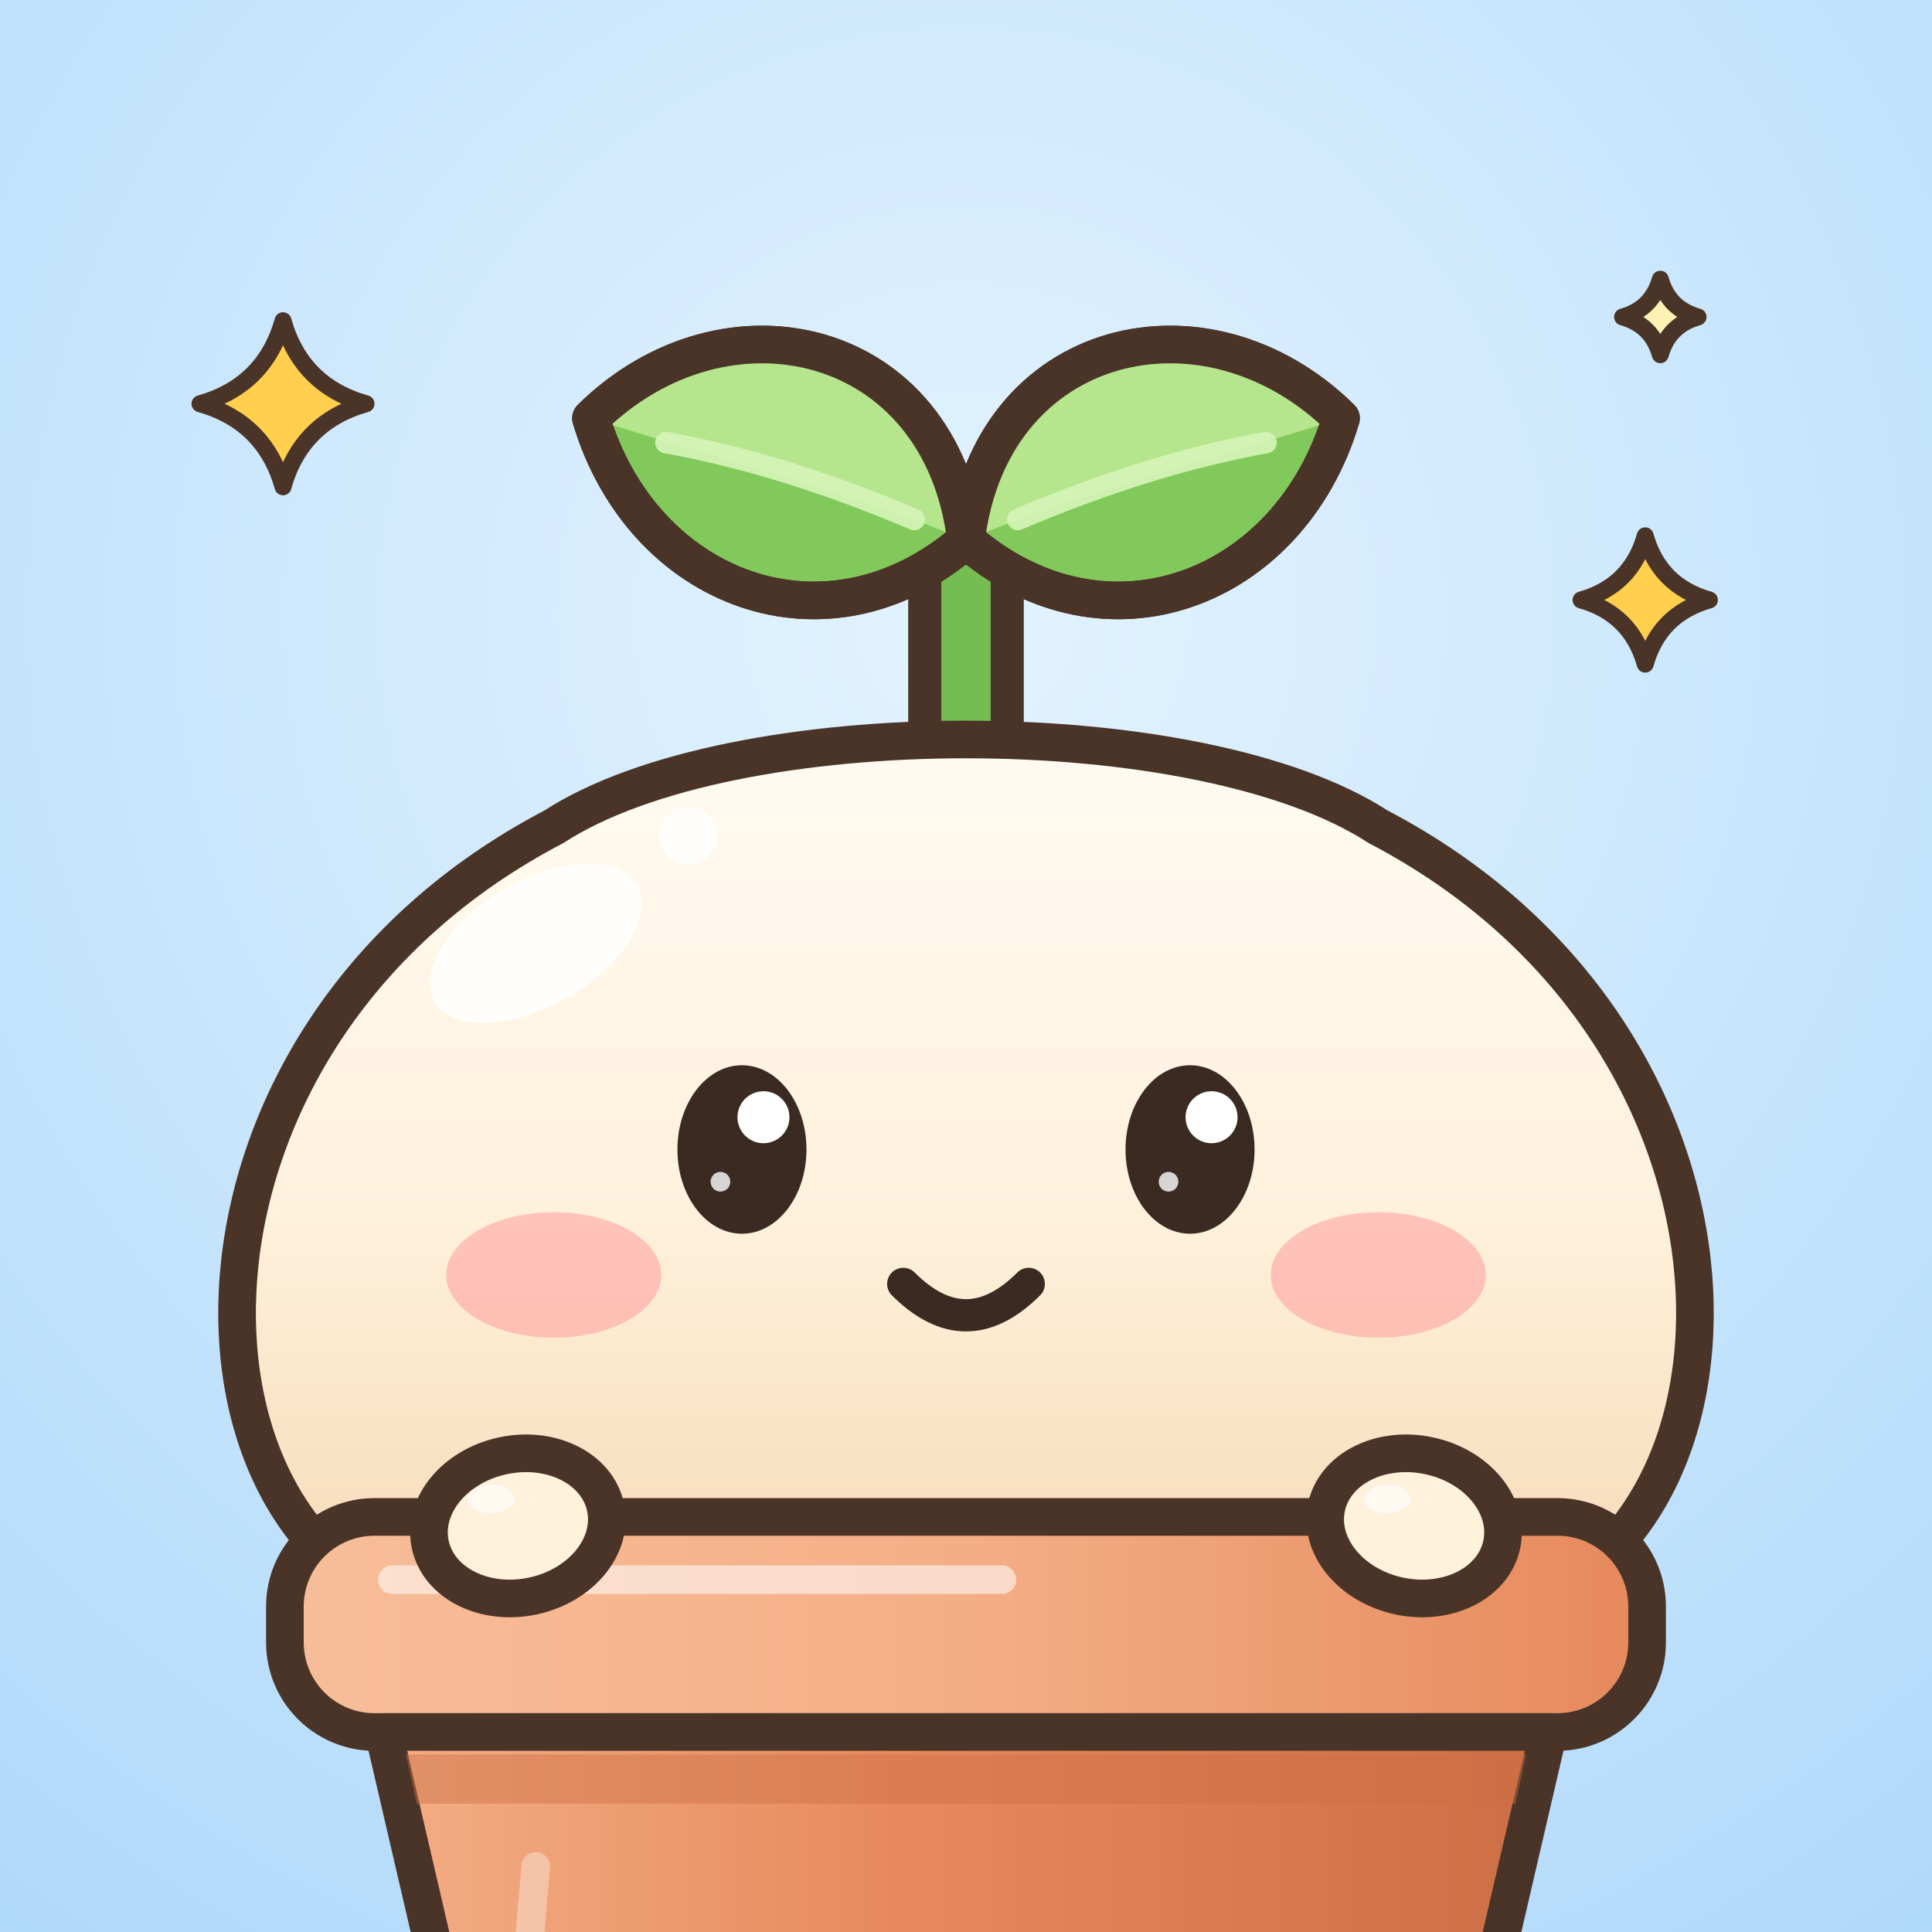
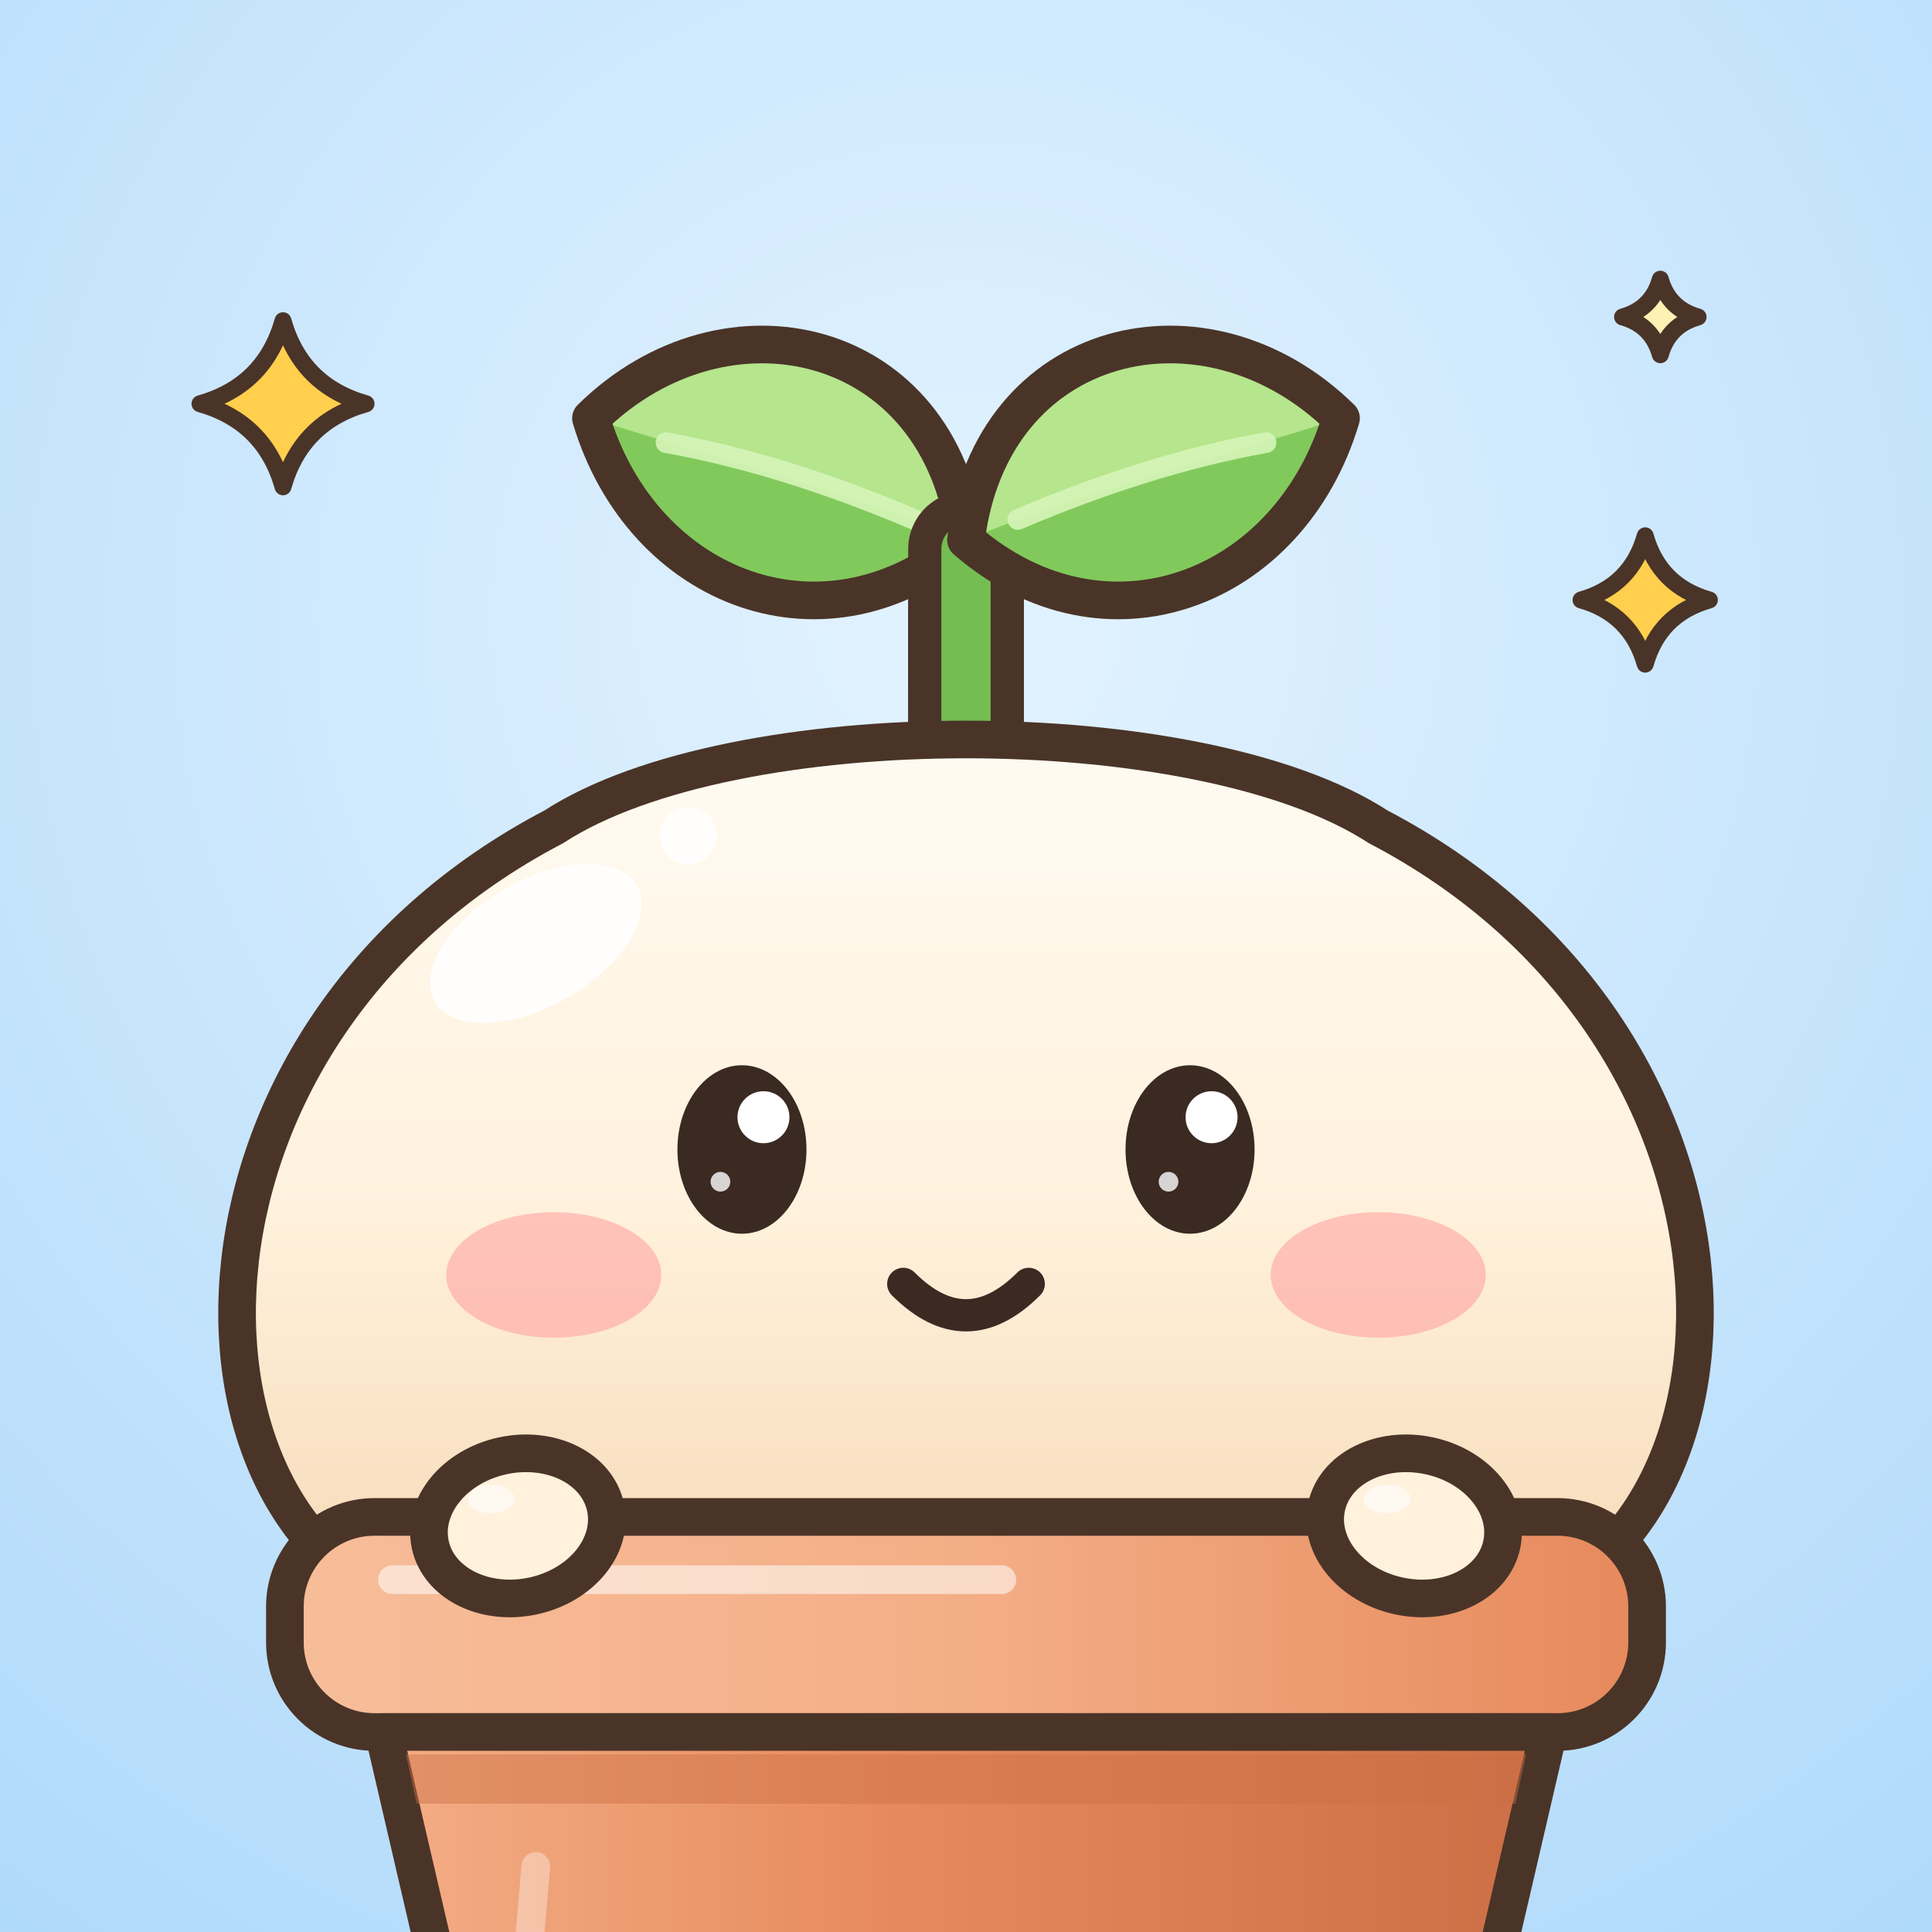
<svg xmlns="http://www.w3.org/2000/svg" viewBox="0 0 1024 1024" width="1024" height="1024">
  <defs>
    <linearGradient id="gBody" x1="0" y1="0" x2="0" y2="1">
      <stop offset="0" stop-color="#FFFBF2" />
      <stop offset="0.55" stop-color="#FFF1DC" />
      <stop offset="1" stop-color="#F6D9B6" />
    </linearGradient>
    <linearGradient id="gPot" x1="0" y1="0" x2="1" y2="0">
      <stop offset="0" stop-color="#F4AE86" />
      <stop offset="0.45" stop-color="#E6895C" />
      <stop offset="1" stop-color="#CC6E45" />
    </linearGradient>
    <linearGradient id="gRim" x1="0" y1="0" x2="1" y2="0">
      <stop offset="0" stop-color="#F7BE9A" />
      <stop offset="0.5" stop-color="#F4AE86" />
      <stop offset="1" stop-color="#E6895C" />
    </linearGradient>
    <radialGradient id="gSoil" cx="0.5" cy="0.3" r="0.8">
      <stop offset="0" stop-color="#7E5539" />
      <stop offset="1" stop-color="#644129" />
    </radialGradient>
  </defs>
  <defs>
    <radialGradient id="gBg" cx="0.5" cy="0.32" r="0.85">
      <stop offset="0" stop-color="#E3F3FF" />
      <stop offset="1" stop-color="#AFD9FA" />
    </radialGradient>
  </defs>
  <rect width="1024" height="1024" fill="url(#gBg)" />
  <path d="M150 170 Q159.7 204.3 194 214 Q159.7 223.7 150 258 Q140.3 223.7 106 214 Q140.3 204.3 150 170 Z" fill="#FFCF4D" stroke="#4A3428" stroke-width="9" stroke-linejoin="round" />
  <path d="M872 284 Q879.5 310.5 906 318 Q879.5 325.5 872 352 Q864.5 325.5 838 318 Q864.5 310.5 872 284 Z" fill="#FFCF4D" stroke="#4A3428" stroke-width="9" stroke-linejoin="round" />
  <path d="M880 148 Q884.4 163.6 900 168 Q884.4 172.4 880 188 Q875.6 172.4 860 168 Q875.6 163.6 880 148 Z" fill="#FFF0B3" stroke="#4A3428" stroke-width="9" stroke-linejoin="round" />
  <g transform="translate(-58 -250.5) scale(4.75)">
-     <path d="M120 142 L120 112" fill="none" stroke="#4A3428" stroke-width="12.9" stroke-linecap="round" stroke-linejoin="round" />
-     <path d="M120 142 L120 112" fill="none" stroke="#74BD52" stroke-width="5.5" stroke-linecap="round" stroke-linejoin="round" />
+     <ellipse cx="120" cy="223" rx="70" ry="10" fill="url(#gSoil)" stroke="#4A3428" stroke-width="4.2" />
+     <path d="M120 142 L120 114" fill="none" stroke="#4A3428" stroke-width="12.9" stroke-linecap="round" stroke-linejoin="round" />
+     <path d="M120 142 L120 114" fill="none" stroke="#74BD52" stroke-width="5.5" stroke-linecap="round" stroke-linejoin="round" />
    <g transform="translate(120 113) scale(-1 1) rotate(-18)">
-       <path d="M0 0 C9.7 -20.9 34.3 -18.7 44 0 C32.6 16.5 10.6 17.6 0 0 Z" fill="#82C95C" stroke="#4A3428" stroke-width="4.2" stroke-linejoin="round" />
+       <path d="M0 0 C9.7 -20.9 34.3 -18.7 44 0 C32.6 16.5 10.6 17.6 0 0 Z" fill="#82C95C" />
      <path d="M0 0 C9.7 -20.9 34.3 -18.7 44 0 C30.8 0 13.2 -1.1 0 0 Z" fill="#B5E58C" />
-       <path d="M6.2 -0.4 Q22 -1.8 35.2 0" fill="none" stroke="#D6F5B8" stroke-width="2.4" stroke-linecap="round" opacity="0.9" />
+       <path d="M6.2 -0.4 Q22 -1.8 35.2 0" fill="none" stroke="#D6F5B8" stroke-width="2.3" stroke-linecap="round" opacity="0.9" />
      <path d="M0 0 C9.7 -20.9 34.3 -18.7 44 0 C32.6 16.5 10.6 17.6 0 0 Z" fill="none" stroke="#4A3428" stroke-width="4.2" stroke-linejoin="round" />
    </g>
-     <g transform="translate(120 113) scale(1 1) rotate(-18)">
-       <path d="M0 0 C9.7 -20.9 34.3 -18.7 44 0 C32.6 16.5 10.6 17.6 0 0 Z" fill="#82C95C" stroke="#4A3428" stroke-width="4.2" stroke-linejoin="round" />
-       <path d="M0 0 C9.7 -20.9 34.3 -18.7 44 0 C30.8 0 13.2 -1.1 0 0 Z" fill="#B5E58C" />
-       <path d="M6.2 -0.4 Q22 -1.8 35.2 0" fill="none" stroke="#D6F5B8" stroke-width="2.4" stroke-linecap="round" opacity="0.9" />
-       <path d="M0 0 C9.7 -20.9 34.3 -18.7 44 0 C32.6 16.5 10.6 17.6 0 0 Z" fill="none" stroke="#4A3428" stroke-width="4.2" stroke-linejoin="round" />
+     <g transform="translate(240 0) scale(-1 1)">
+       <path d="M120 142 L120 114" fill="none" stroke="#4A3428" stroke-width="12.9" stroke-linecap="round" stroke-linejoin="round" />
+       <path d="M120 142 L120 114" fill="none" stroke="#74BD52" stroke-width="5.5" stroke-linecap="round" stroke-linejoin="round" />
+       <g transform="translate(120 113) scale(-1 1) rotate(-18)">
+         <path d="M0 0 C9.7 -20.9 34.3 -18.7 44 0 C32.6 16.5 10.6 17.6 0 0 Z" fill="#82C95C" />
+         <path d="M0 0 C9.7 -20.9 34.3 -18.7 44 0 C30.8 0 13.2 -1.1 0 0 Z" fill="#B5E58C" />
+         <path d="M6.2 -0.4 Q22 -1.8 35.2 0" fill="none" stroke="#D6F5B8" stroke-width="2.3" stroke-linecap="round" opacity="0.9" />
+         <path d="M0 0 C9.7 -20.9 34.3 -18.7 44 0 C32.6 16.5 10.6 17.6 0 0 Z" fill="none" stroke="#4A3428" stroke-width="4.2" stroke-linejoin="round" />
+       </g>
    </g>
-     <ellipse cx="120" cy="223" rx="70" ry="10" fill="url(#gSoil)" stroke="#4A3428" stroke-width="4.2" />
    <path d="M58 232 C30 222 30 168 74 145 C94 132 146 132 166 145 C210 168 210 222 182 232 Z" fill="url(#gBody)" stroke="#4A3428" stroke-width="4.2" stroke-linejoin="round" />
    <ellipse cx="72" cy="158" rx="13" ry="7" transform="rotate(-30 72 158)" fill="#FFFFFF" opacity="0.9" />
    <circle cx="89" cy="146" r="3.2" fill="#FFFFFF" opacity="0.9" />
    <ellipse cx="74" cy="195" rx="12" ry="7" fill="#FF9C9C" opacity="0.55" />
    <ellipse cx="166" cy="195" rx="12" ry="7" fill="#FF9C9C" opacity="0.55" />
    <ellipse cx="95" cy="181" rx="7.2" ry="9.4" fill="#3A2A22" />
    <circle cx="97.4" cy="177.4" r="2.9" fill="#FFFFFF" />
    <circle cx="92.6" cy="184.6" r="1.1" fill="#FFFFFF" opacity="0.8" />
    <ellipse cx="145" cy="181" rx="7.2" ry="9.4" fill="#3A2A22" />
    <circle cx="147.4" cy="177.4" r="2.9" fill="#FFFFFF" />
    <circle cx="142.6" cy="184.6" r="1.1" fill="#FFFFFF" opacity="0.8" />
    <path d="M113 196 Q120 203 127 196" fill="none" stroke="#3A2A22" stroke-width="3.6" stroke-linecap="round" />
-     <rect x="44" y="222" width="152" height="24" rx="10" fill="url(#gRim)" stroke="#4A3428" stroke-width="4.2" />
+     <rect x="44" y="222" width="152" height="24" rx="10" ry="10" fill="url(#gRim)" stroke="#4A3428" stroke-width="4.2" />
    <path d="M55 246 L185 246 L175 289 Q173 298 163 298 L77 298 Q67 298 65 289 Z" fill="url(#gPot)" stroke="#4A3428" stroke-width="4.2" stroke-linejoin="round" />
    <path d="M57.5 248.5 L182.5 248.5 L181.3 254 L58.7 254 Z" fill="#CC6E45" opacity="0.45" />
    <path d="M56 229 L124 229" stroke="#FFFFFF" stroke-width="3.2" stroke-linecap="round" opacity="0.55" />
    <path d="M72 261 L70 284" stroke="#FFFFFF" stroke-width="3.2" stroke-linecap="round" opacity="0.35" />
    <ellipse cx="70" cy="223" rx="10" ry="8" transform="rotate(-12 70 223)" fill="#FFF1DC" stroke="#4A3428" stroke-width="4.2" />
    <ellipse cx="67" cy="220" rx="2.6" ry="1.6" fill="#FFFFFF" opacity="0.6" />
    <ellipse cx="170" cy="223" rx="10" ry="8" transform="rotate(12 170 223)" fill="#FFF1DC" stroke="#4A3428" stroke-width="4.2" />
    <ellipse cx="167" cy="220" rx="2.6" ry="1.6" fill="#FFFFFF" opacity="0.6" />
  </g>
</svg>
